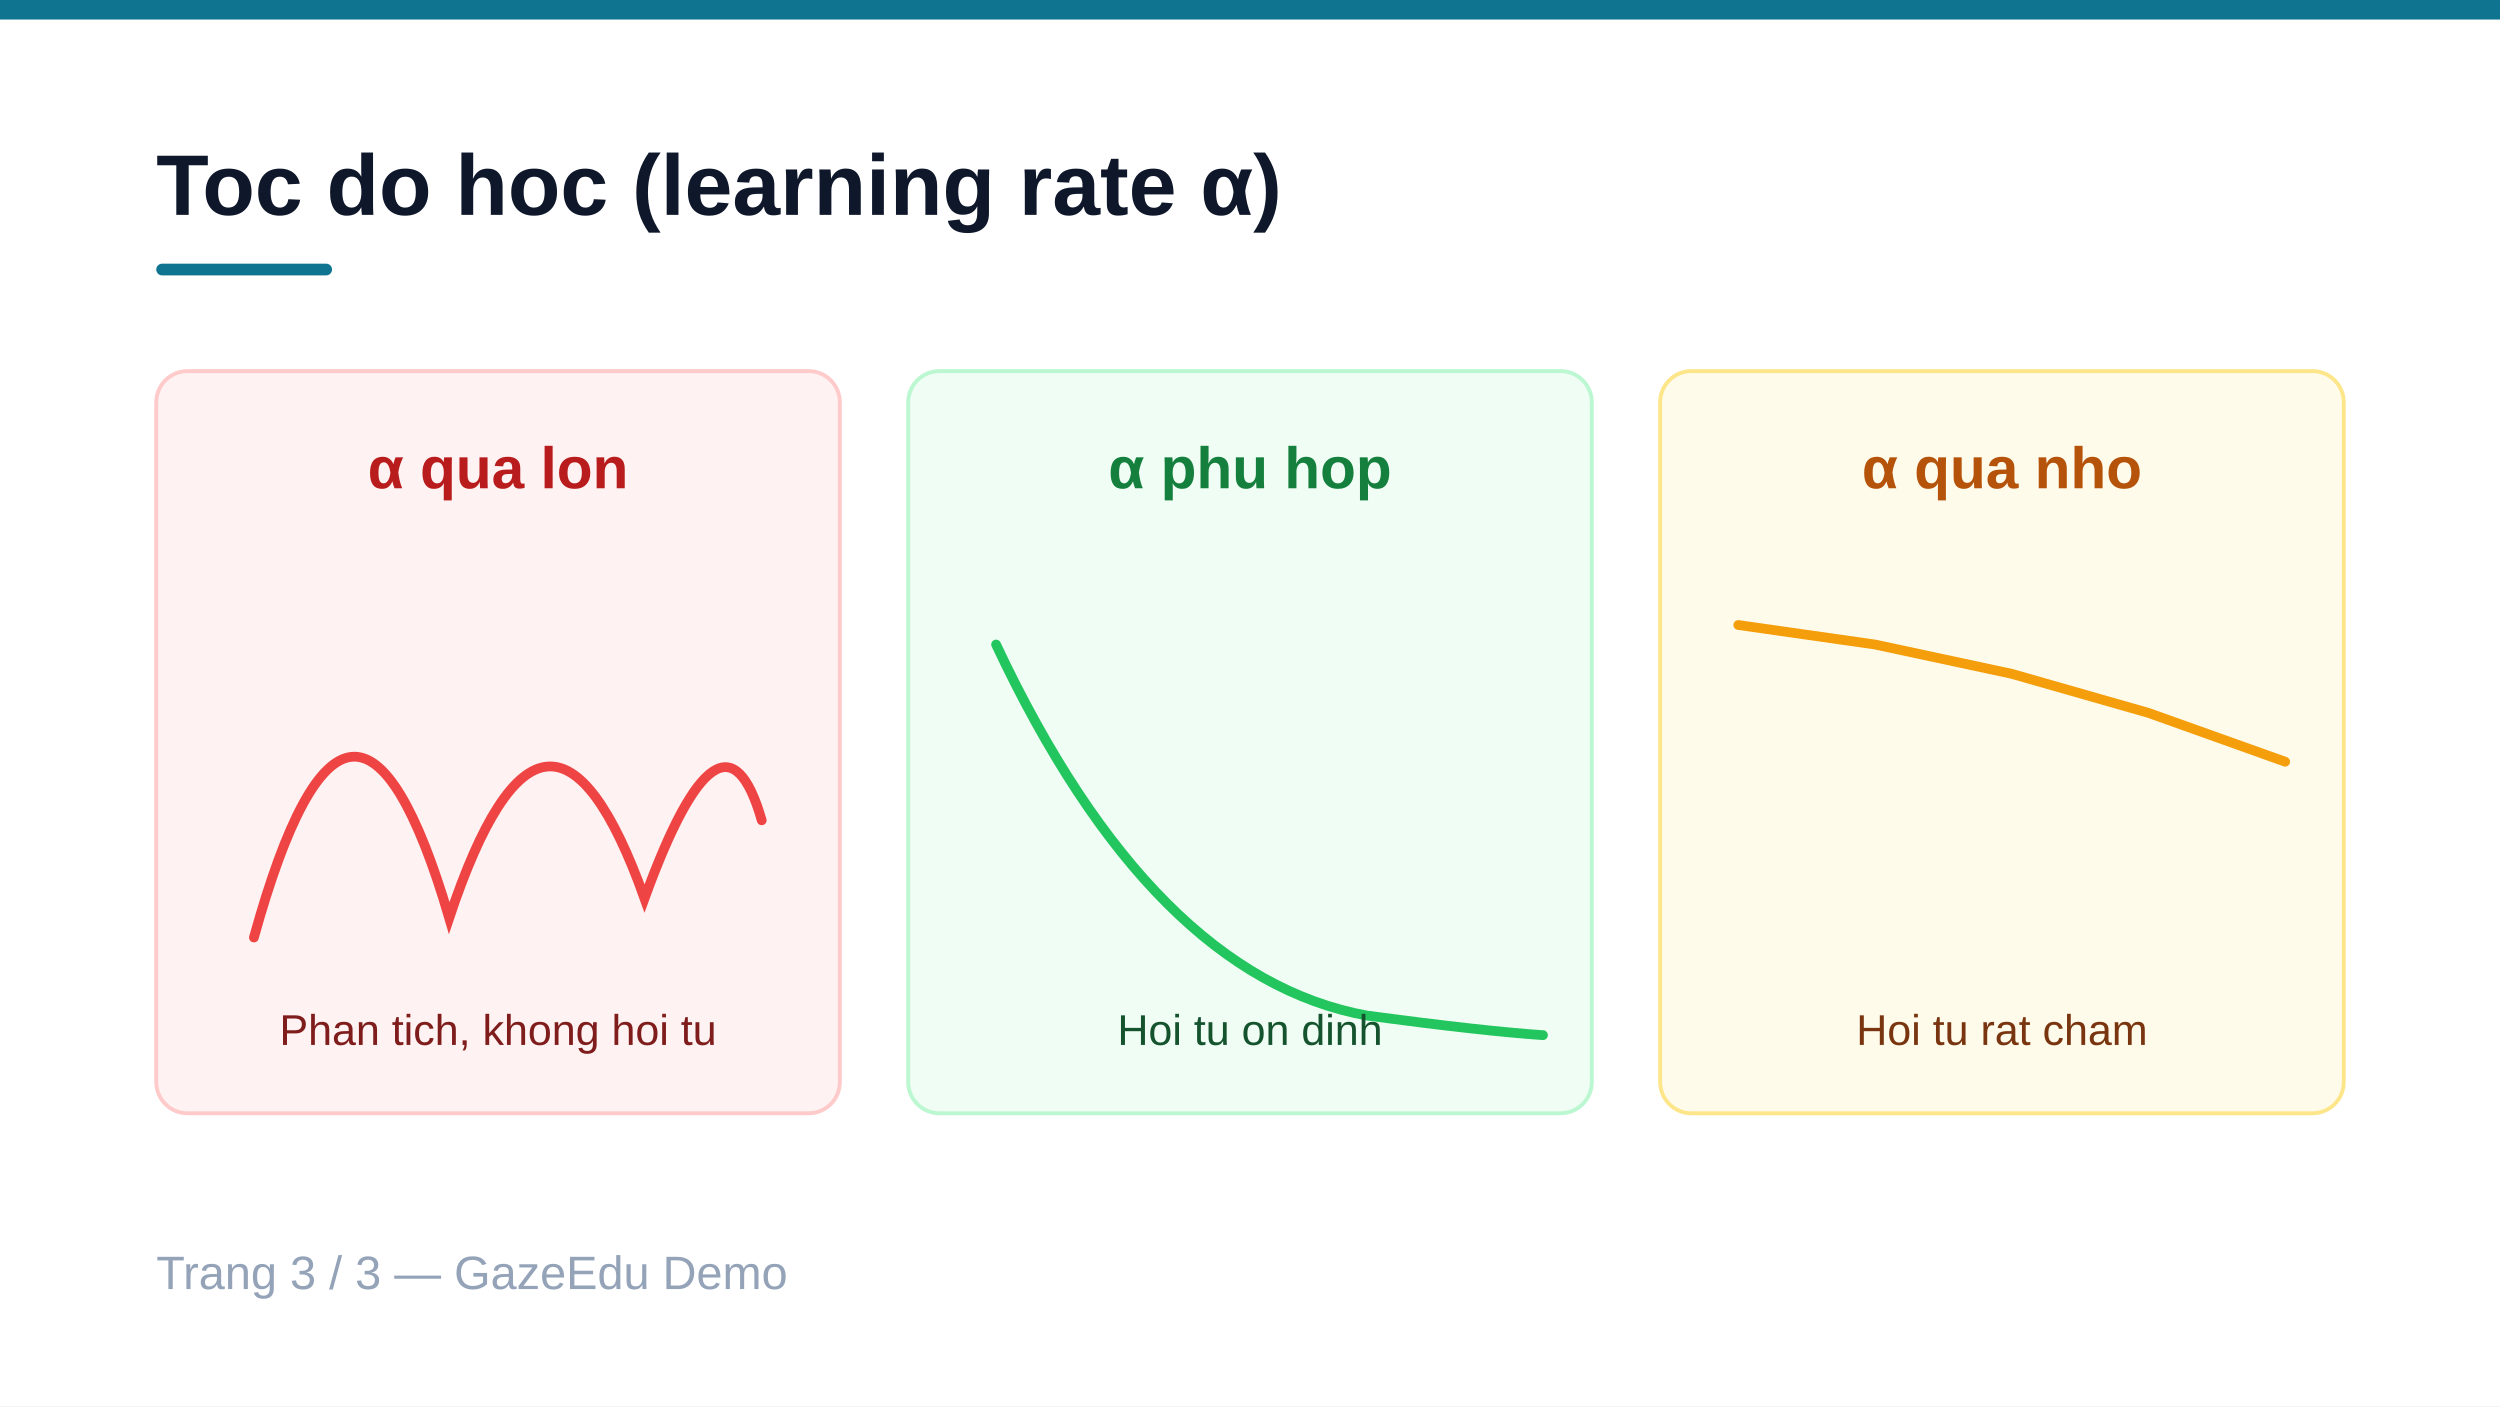
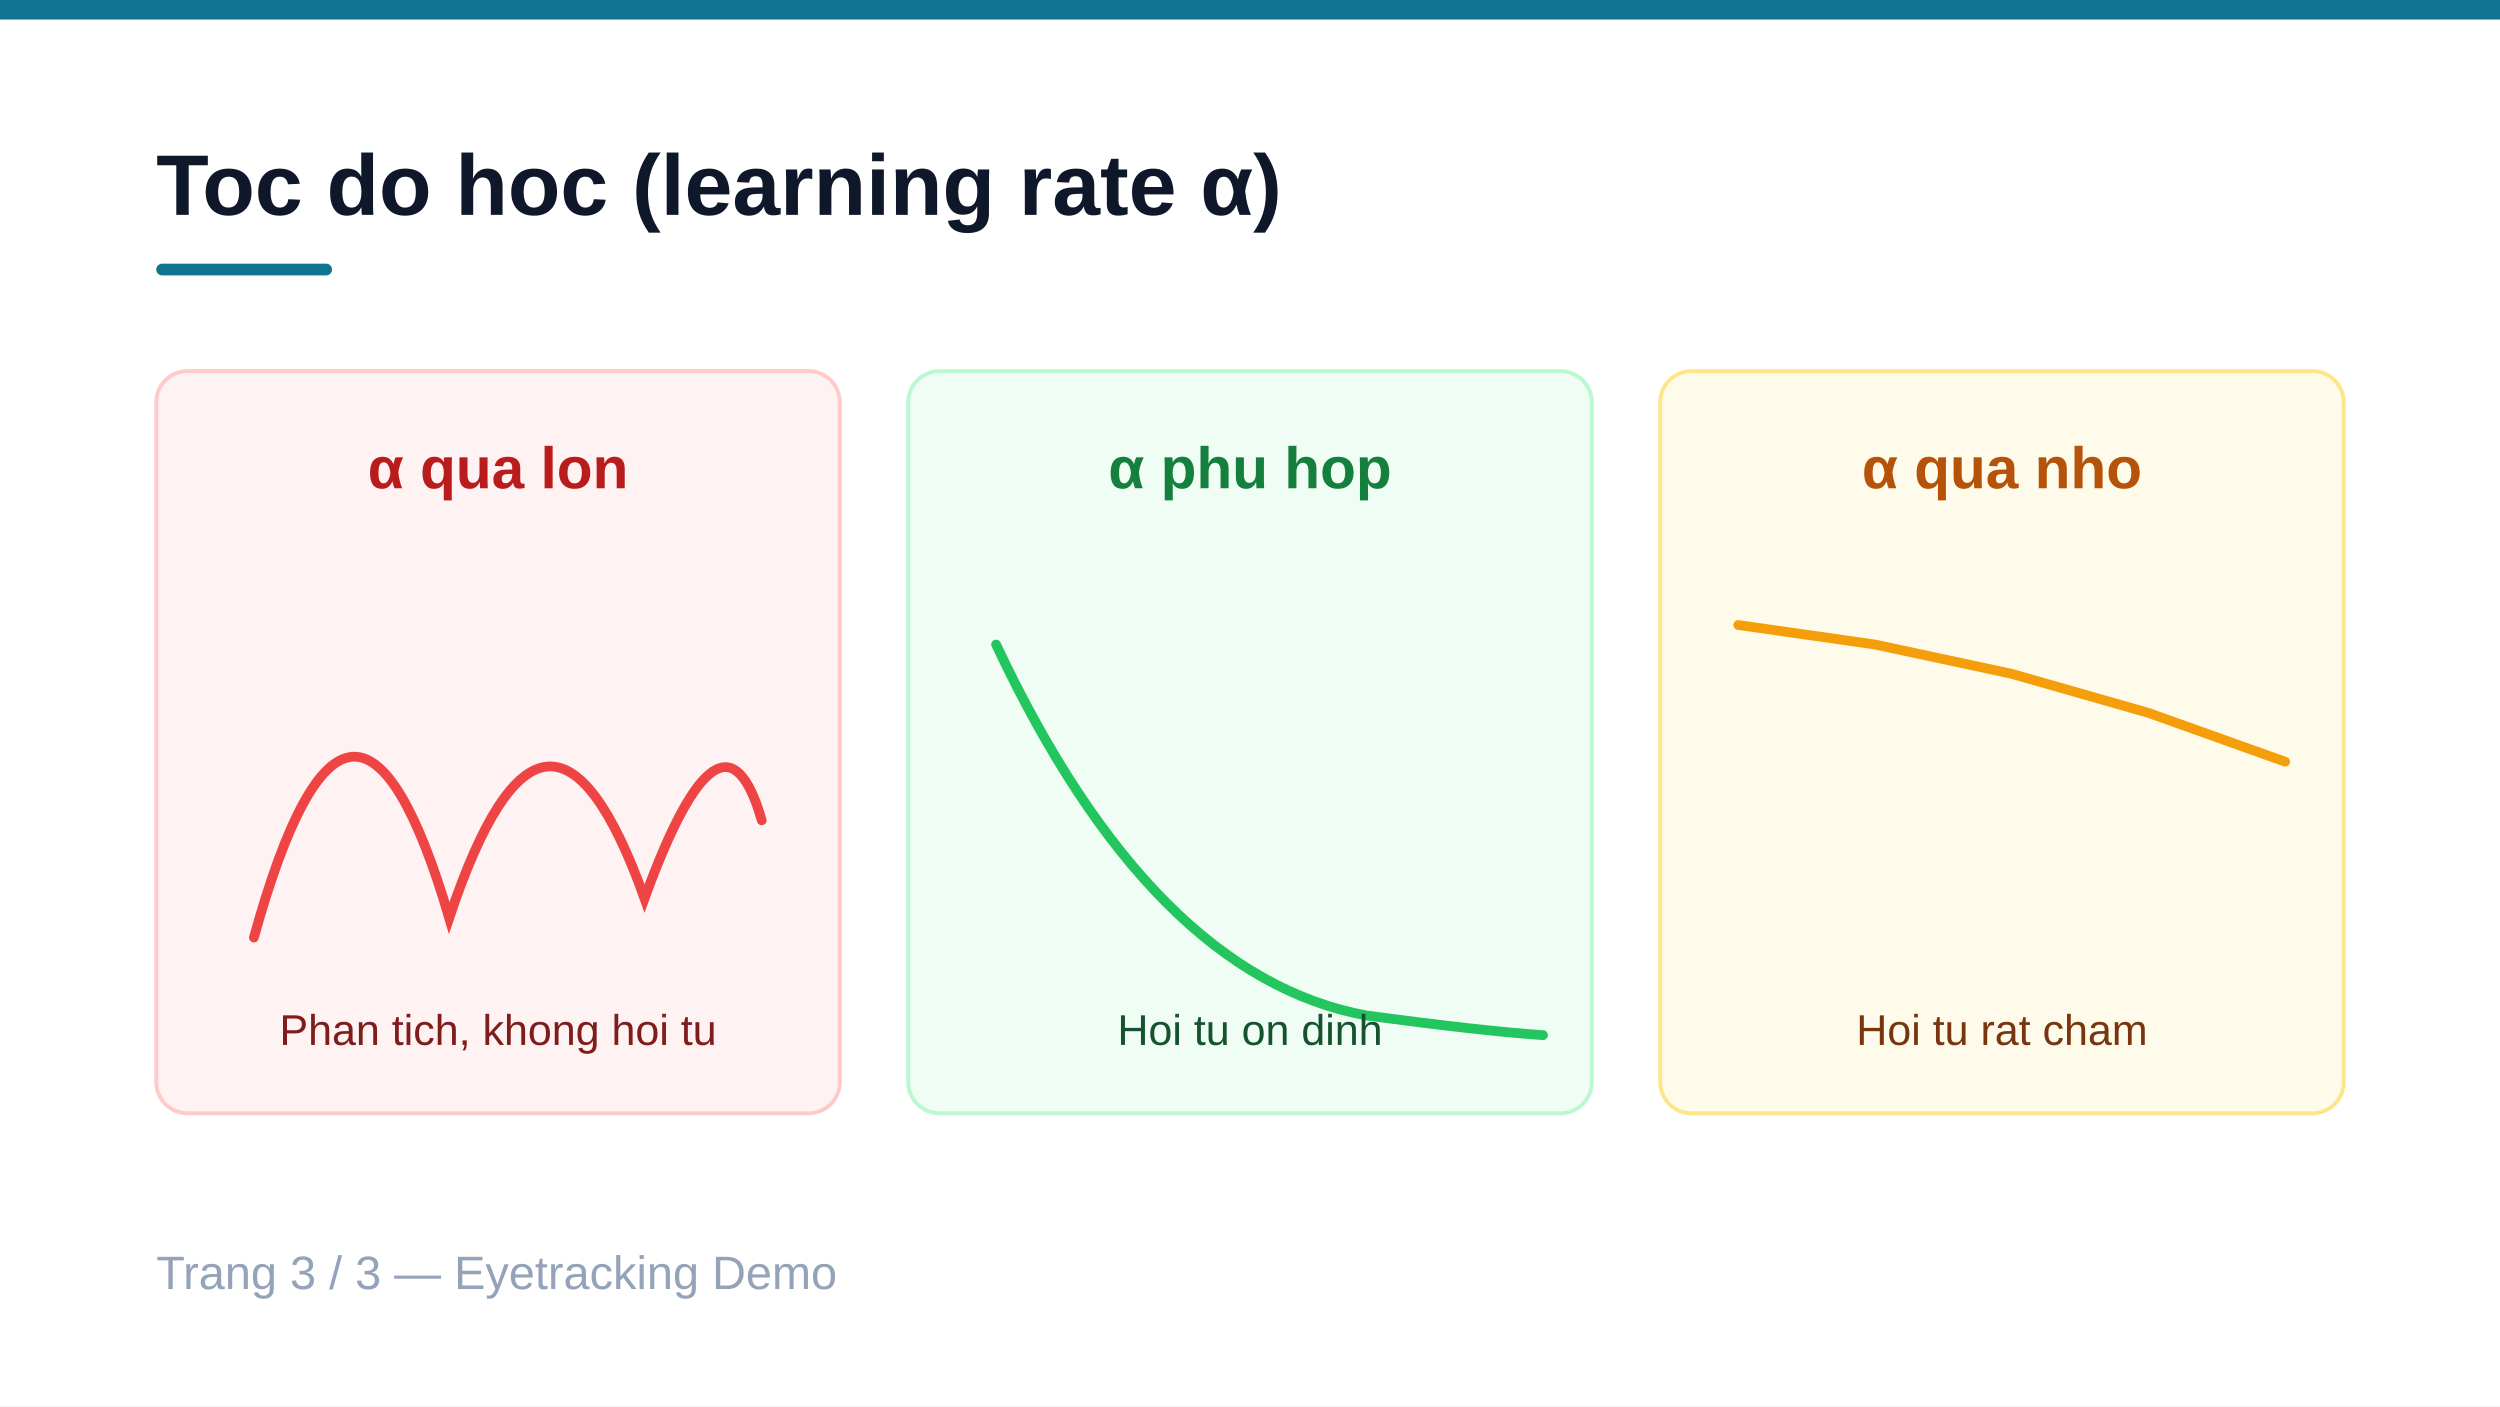
<svg xmlns="http://www.w3.org/2000/svg" width="1280" height="720" viewBox="0 0 1280 720">
  <rect width="1280" height="720" fill="#ffffff" />
  <rect width="1280" height="10" fill="#0e7490" />
  <text x="80" y="110" font-family="Arial, sans-serif" font-size="44" fill="#0f172a" font-weight="bold">Toc do hoc (learning rate α)</text>
  <rect x="80" y="135" width="90" height="6" rx="3" fill="#0e7490" />
  <rect x="80" y="190" width="350" height="380" rx="16" fill="#fef2f2" stroke="#fecaca" stroke-width="2" />
  <text x="255" y="250" font-family="Arial, sans-serif" font-size="30" fill="#b91c1c" font-weight="bold" text-anchor="middle">α qua lon</text>
  <path d="M 130 480 Q 180 300 230 470 Q 280 320 330 460 Q 370 350 390 420" stroke="#ef4444" stroke-width="5" fill="none" stroke-linecap="round" />
  <text x="255" y="535" font-family="Arial, sans-serif" font-size="22" fill="#7f1d1d" text-anchor="middle">Phan tich, khong hoi tu</text>
  <rect x="465" y="190" width="350" height="380" rx="16" fill="#f0fdf4" stroke="#bbf7d0" stroke-width="2" />
  <text x="640" y="250" font-family="Arial, sans-serif" font-size="30" fill="#15803d" font-weight="bold" text-anchor="middle">α phu hop</text>
  <path d="M 510 330 Q 590 500 700 520 Q 760 528 790 530" stroke="#22c55e" stroke-width="5" fill="none" stroke-linecap="round" />
  <text x="640" y="535" font-family="Arial, sans-serif" font-size="22" fill="#14532d" text-anchor="middle">Hoi tu on dinh</text>
  <rect x="850" y="190" width="350" height="380" rx="16" fill="#fffbeb" stroke="#fde68a" stroke-width="2" />
  <text x="1025" y="250" font-family="Arial, sans-serif" font-size="30" fill="#b45309" font-weight="bold" text-anchor="middle">α qua nho</text>
  <path d="M 890 320 L 960 330 L 1030 345 L 1100 365 L 1170 390" stroke="#f59e0b" stroke-width="5" fill="none" stroke-linecap="round" />
  <text x="1025" y="535" font-family="Arial, sans-serif" font-size="22" fill="#78350f" text-anchor="middle">Hoi tu rat cham</text>
-   <text x="80" y="660" font-family="Arial, sans-serif" font-size="24" fill="#94a3b8">Trang 3 / 3 — GazeEdu Demo</text>
+   <text x="80" y="660" font-family="Arial, sans-serif" font-size="24" fill="#94a3b8">Trang 3 / 3 — Eyetracking Demo</text>
</svg>
